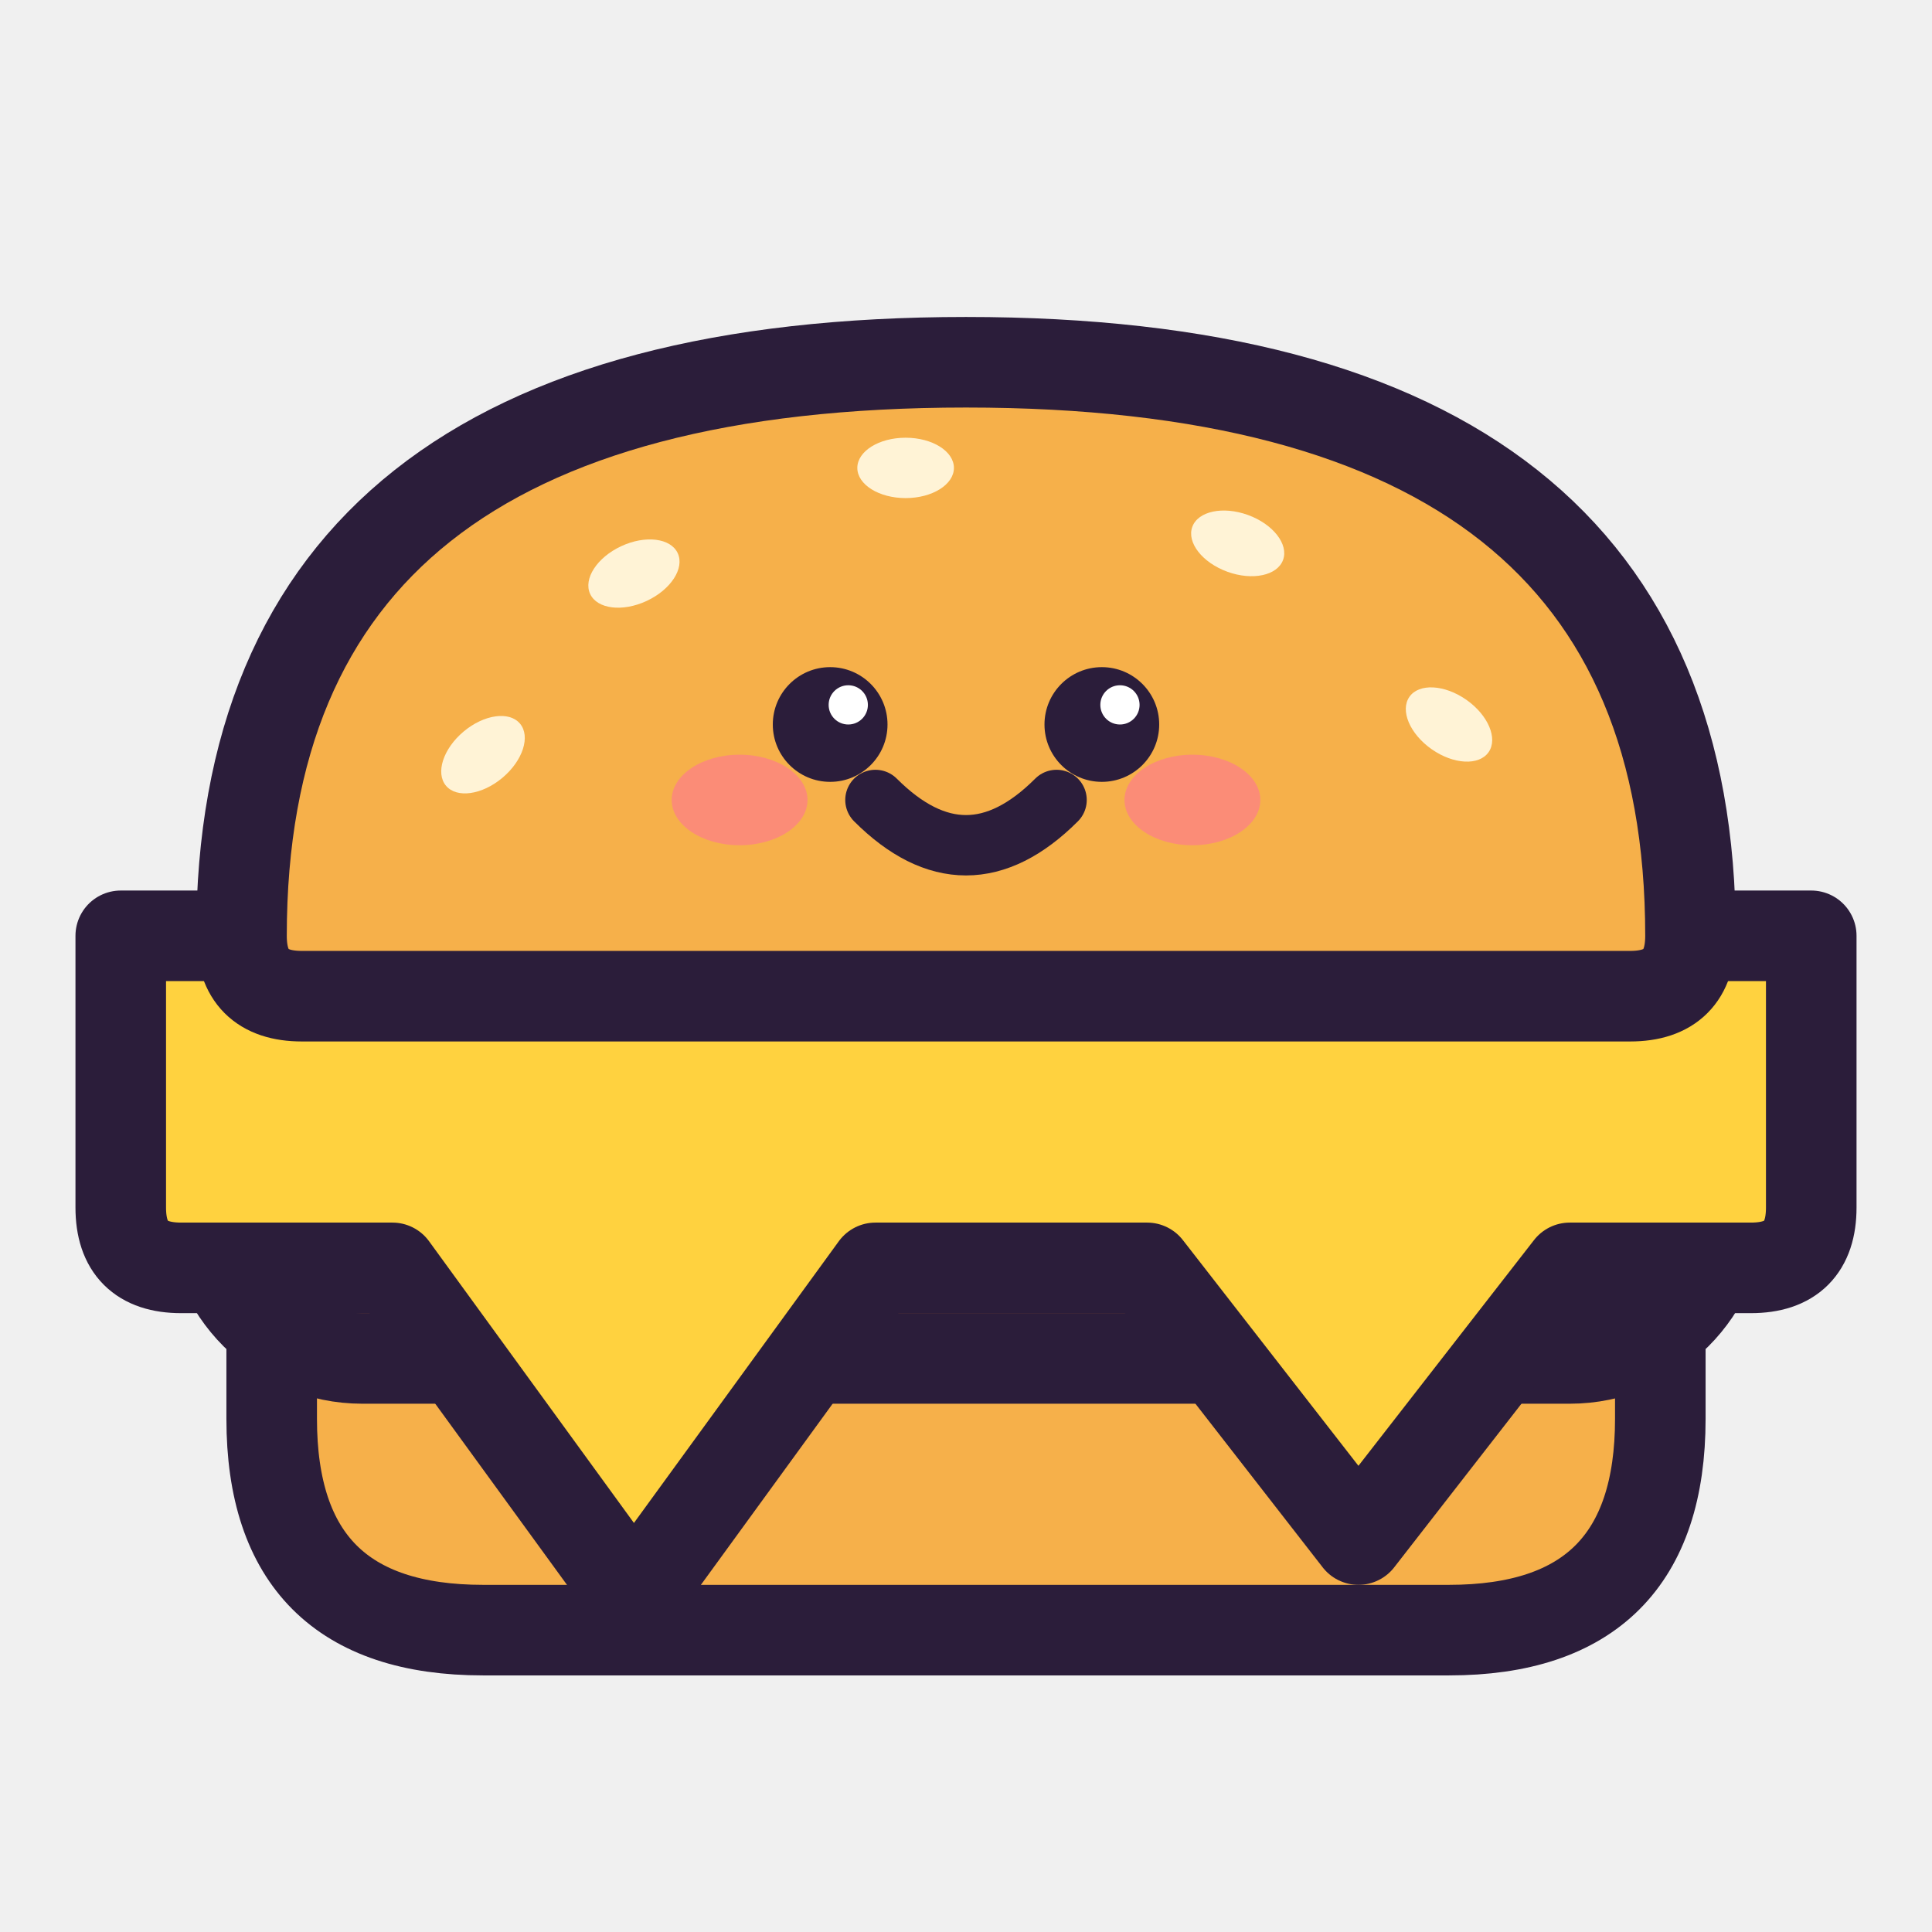
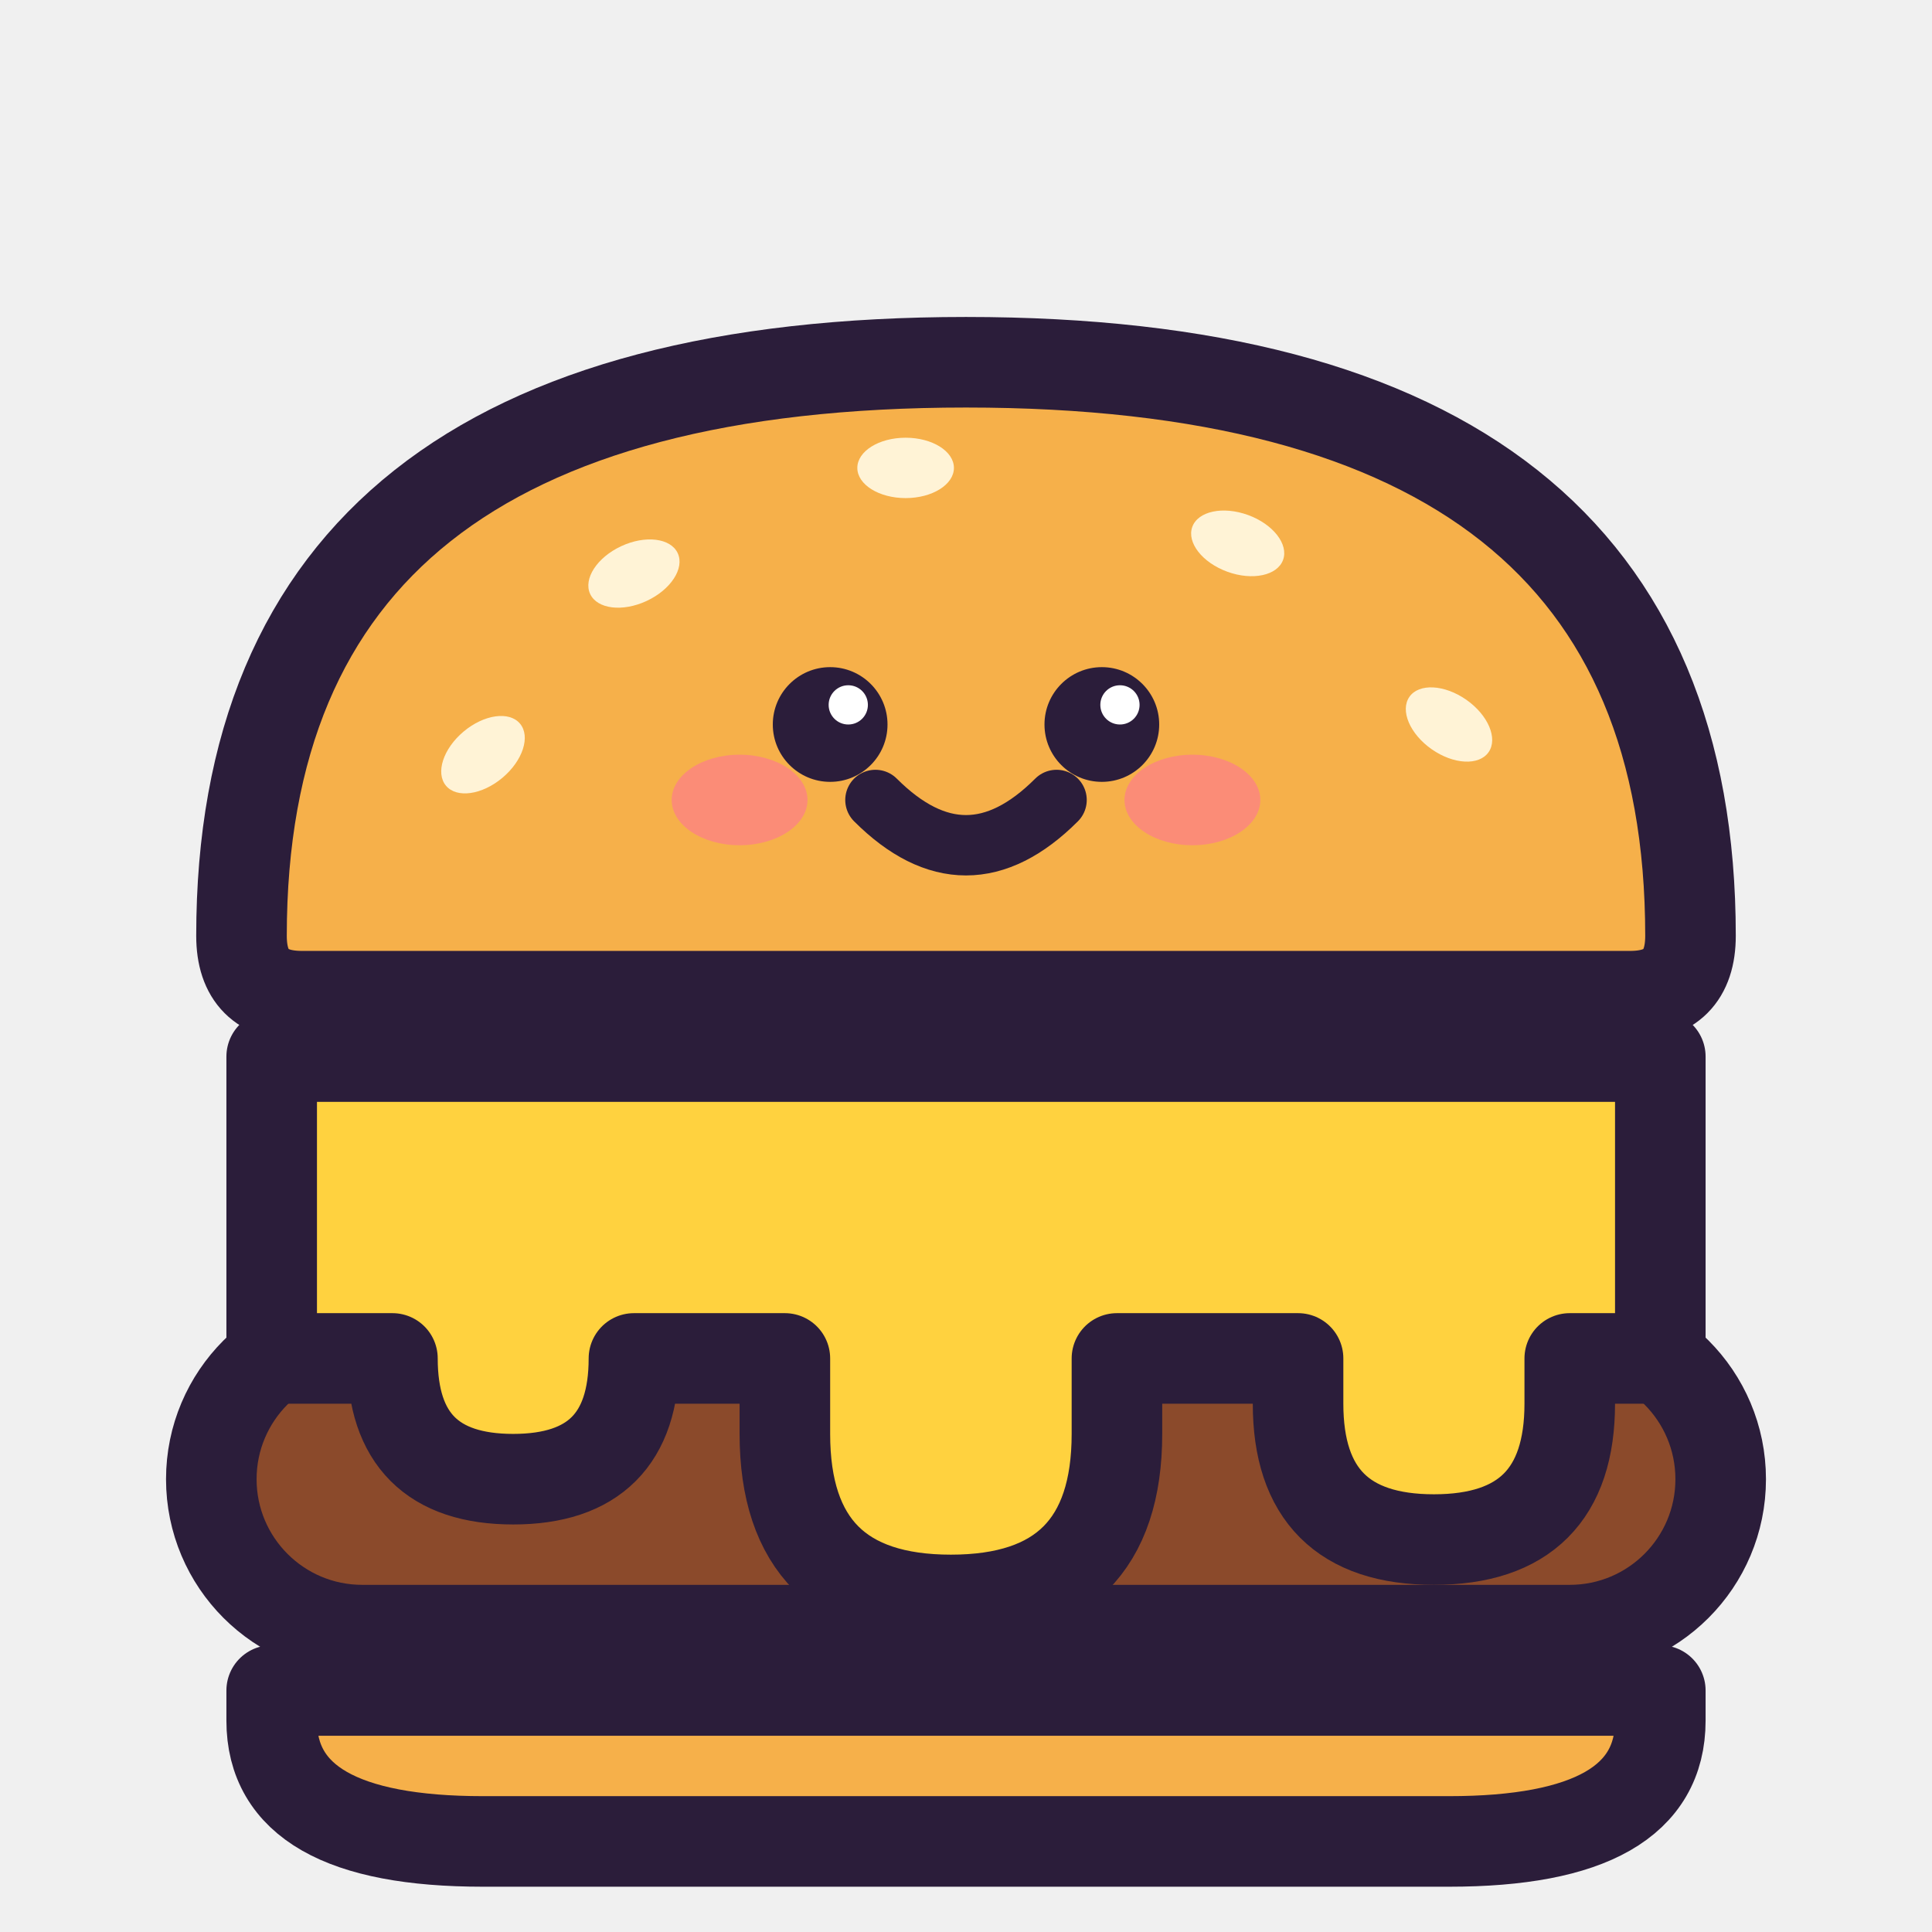
<svg xmlns="http://www.w3.org/2000/svg" width="128" height="128" aria-labelledby="cheeseburger-title" viewBox="0 0 128 128">
  <g fill="none" stroke="#2b1d3a" stroke-linecap="round" stroke-linejoin="round" stroke-width="6">
-     <path fill="#f6b04a" d="M18 88h92v6q0 14-14 14H32q-14 0-14-14Z" />
-     <rect width="100" height="20" x="14" y="70" fill="#8b4a2b" rx="10" />
-     <path fill="#ffd23f" d="M8 62h112v18q0 4-4 4H104l-14 18-14-18H58l-16 22-16-22H12q-4 0-4-4Z" />
+     <path fill="#f6b04a" d="M18 112h92v2q0 8-14 8H32q-14 0-14-8Z" />
+     <rect width="100" height="20" x="14" y="88" fill="#8b4a2b" rx="10" />
+     <path fill="#ffd23f" d="M18 70h92v20h-6v3q0 9-9 9t-9-9v-3H74v5q0 11-11 11T52 95v-5H42q0 8-8 8t-8-8h-8z" />
    <path fill="#f6b04a" d="M16 62q0-38 48-38t48 38q0 4-4 4H20q-4 0-4-4" />
    <ellipse cx="42" cy="38" fill="#fff3d6" stroke="none" rx="3.2" ry="2" transform="rotate(-25 42 38)" />
    <ellipse cx="60" cy="31" fill="#fff3d6" stroke="none" rx="3.2" ry="2" />
    <ellipse cx="82" cy="36" fill="#fff3d6" stroke="none" rx="3.2" ry="2" transform="rotate(20 82 36)" />
    <ellipse cx="96" cy="48" fill="#fff3d6" stroke="none" rx="3.2" ry="2" transform="rotate(35 96 48)" />
    <ellipse cx="32" cy="50" fill="#fff3d6" stroke="none" rx="3.2" ry="2" transform="rotate(-40 32 50)" />
    <ellipse cx="49" cy="53" fill="#ff6f9c" fill-opacity=".55" stroke="none" rx="4.5" ry="3" />
    <ellipse cx="79" cy="53" fill="#ff6f9c" fill-opacity=".55" stroke="none" rx="4.5" ry="3" />
    <circle cx="55" cy="48" r="3.8" fill="#2b1d3a" stroke="none" />
    <circle cx="56.2" cy="46.7" r="1.3" fill="#fff" stroke="none" />
    <circle cx="73" cy="48" r="3.8" fill="#2b1d3a" stroke="none" />
    <circle cx="74.2" cy="46.7" r="1.3" fill="#fff" stroke="none" />
    <path stroke-width="4" d="M58 53q6 6 12 0" />
  </g>
</svg>
